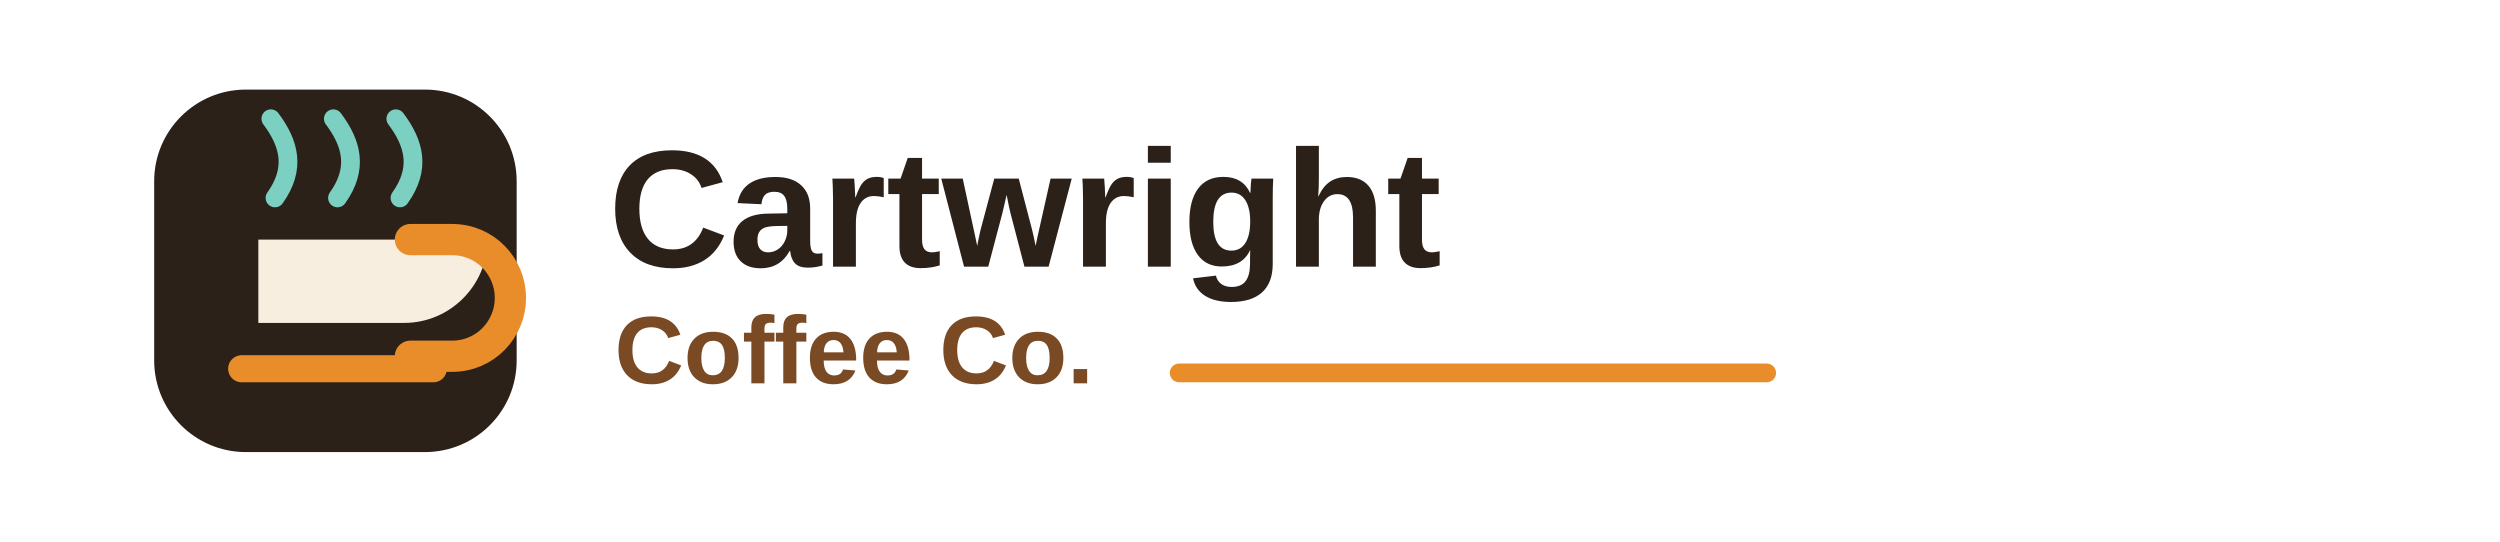
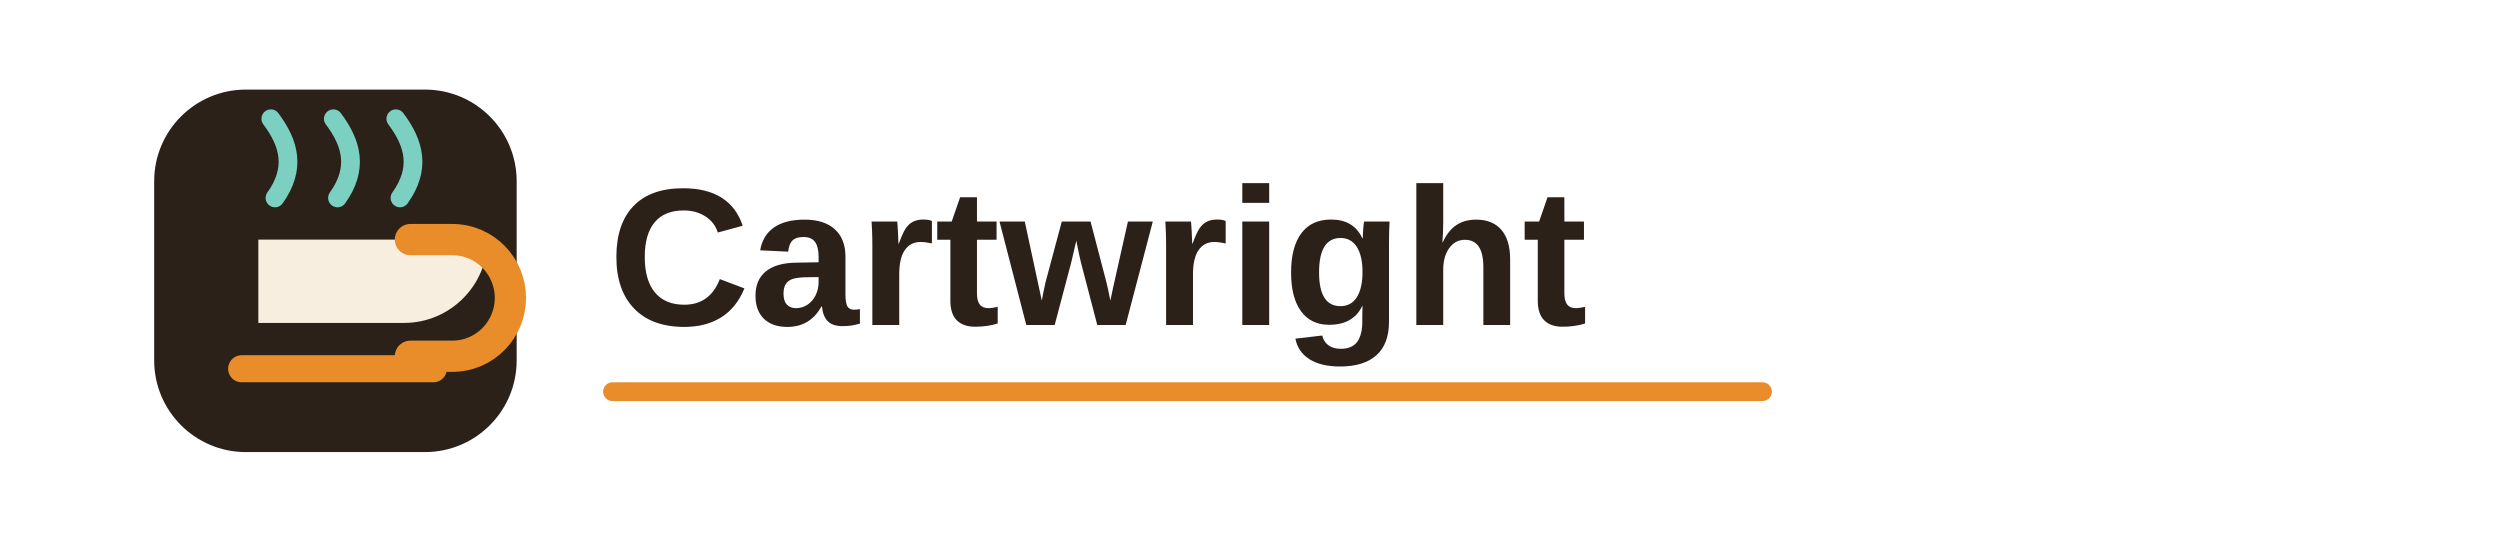
<svg xmlns="http://www.w3.org/2000/svg" viewBox="0 0 1200 260" role="img" aria-labelledby="title">
  <g transform="translate(74 43)">
    <rect x="0" y="0" width="174" height="174" rx="44" fill="#2b2118" />
    <path d="M50 112h70c22 0 40-18 40-40H50z" fill="#f7eee0" />
    <path d="M123 72h20c16 0 28 13 28 28s-12 28-28 28h-20" fill="none" stroke="#e88d2a" stroke-width="15" stroke-linecap="round" />
    <path d="M58 52c10-14 7-26-2-38M88 52c10-14 7-26-2-38M118 52c10-14 7-26-2-38" fill="none" stroke="#7bd0c2" stroke-width="9" stroke-linecap="round" />
    <path d="M42 134h92" stroke="#e88d2a" stroke-width="13" stroke-linecap="round" />
  </g>
-   <text x="292" y="128" fill="#2b2118" font-family="Arial, Helvetica, sans-serif" font-size="80" font-weight="900" letter-spacing="0">Cartwright</text>
-   <text x="295" y="184" fill="#7a4a24" font-family="Arial, Helvetica, sans-serif" font-size="46" font-weight="800" letter-spacing="0">Coffee Co.</text>
-   <path d="M566 179h282" stroke="#e88d2a" stroke-width="9" stroke-linecap="round" />
+   <text x="292" y="156" fill="#2b2118" font-family="Arial, Helvetica, sans-serif" font-size="94" font-weight="900" letter-spacing="0">Cartwright</text>
+   <path d="M294 188h552" stroke="#e88d2a" stroke-width="9" stroke-linecap="round" />
</svg>
